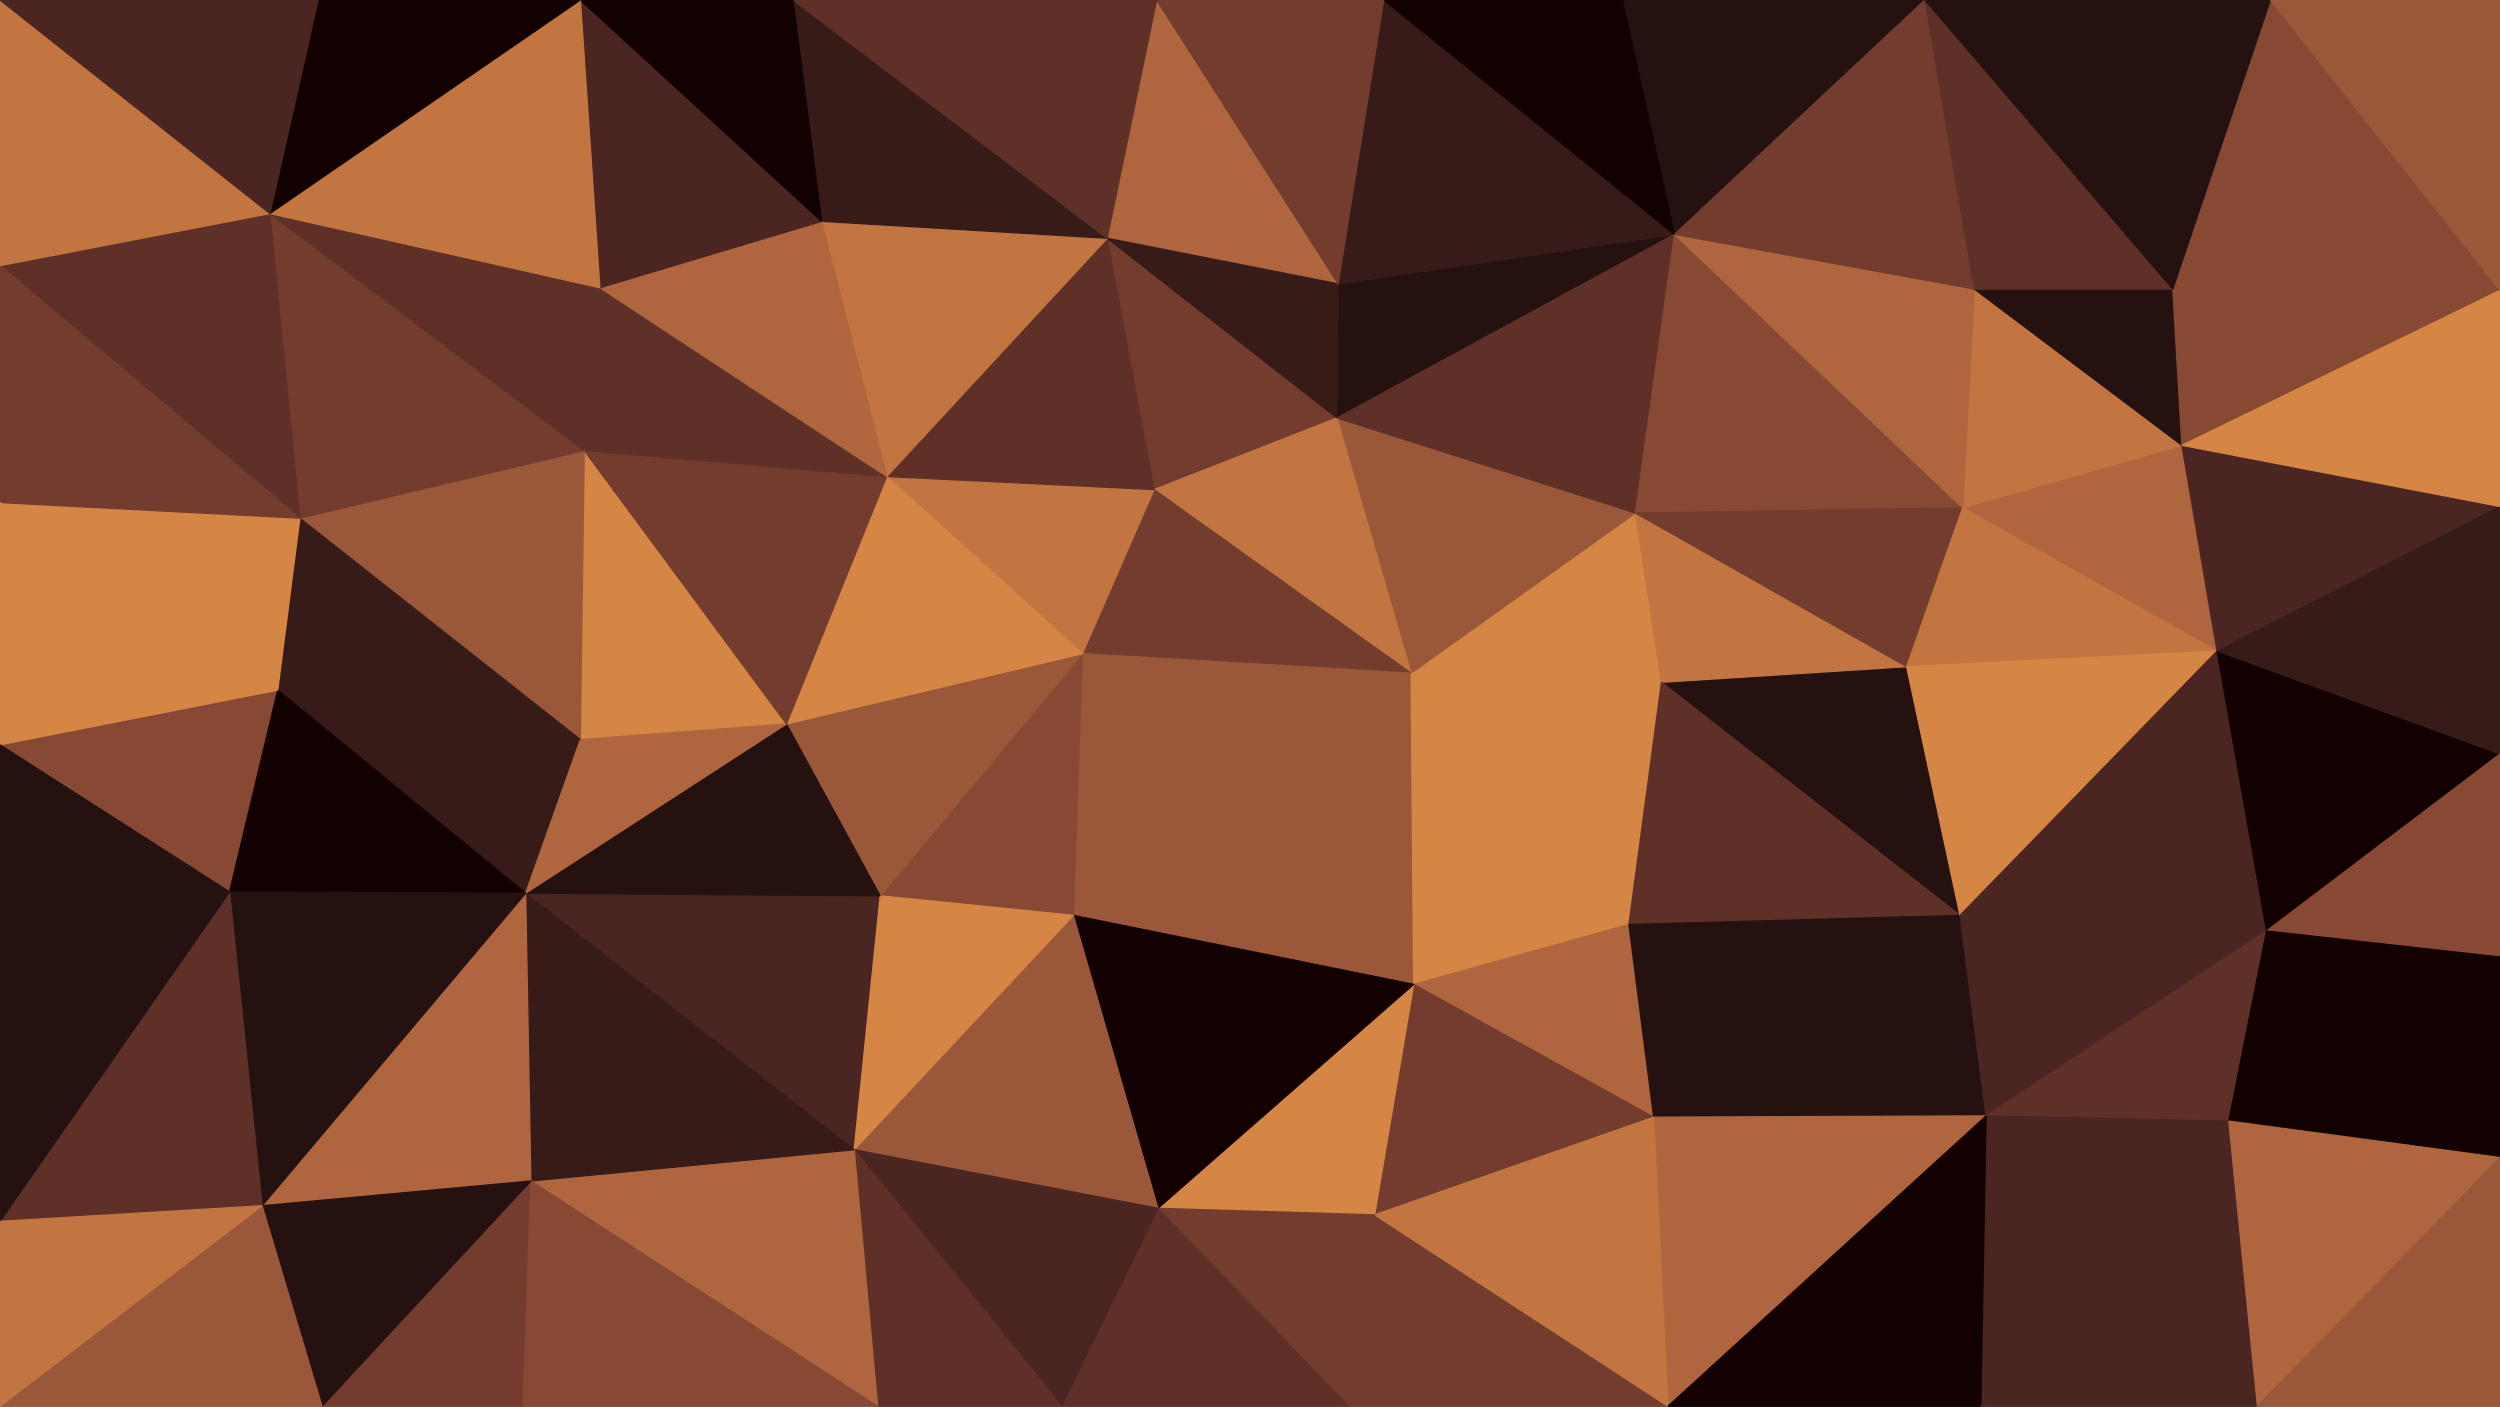
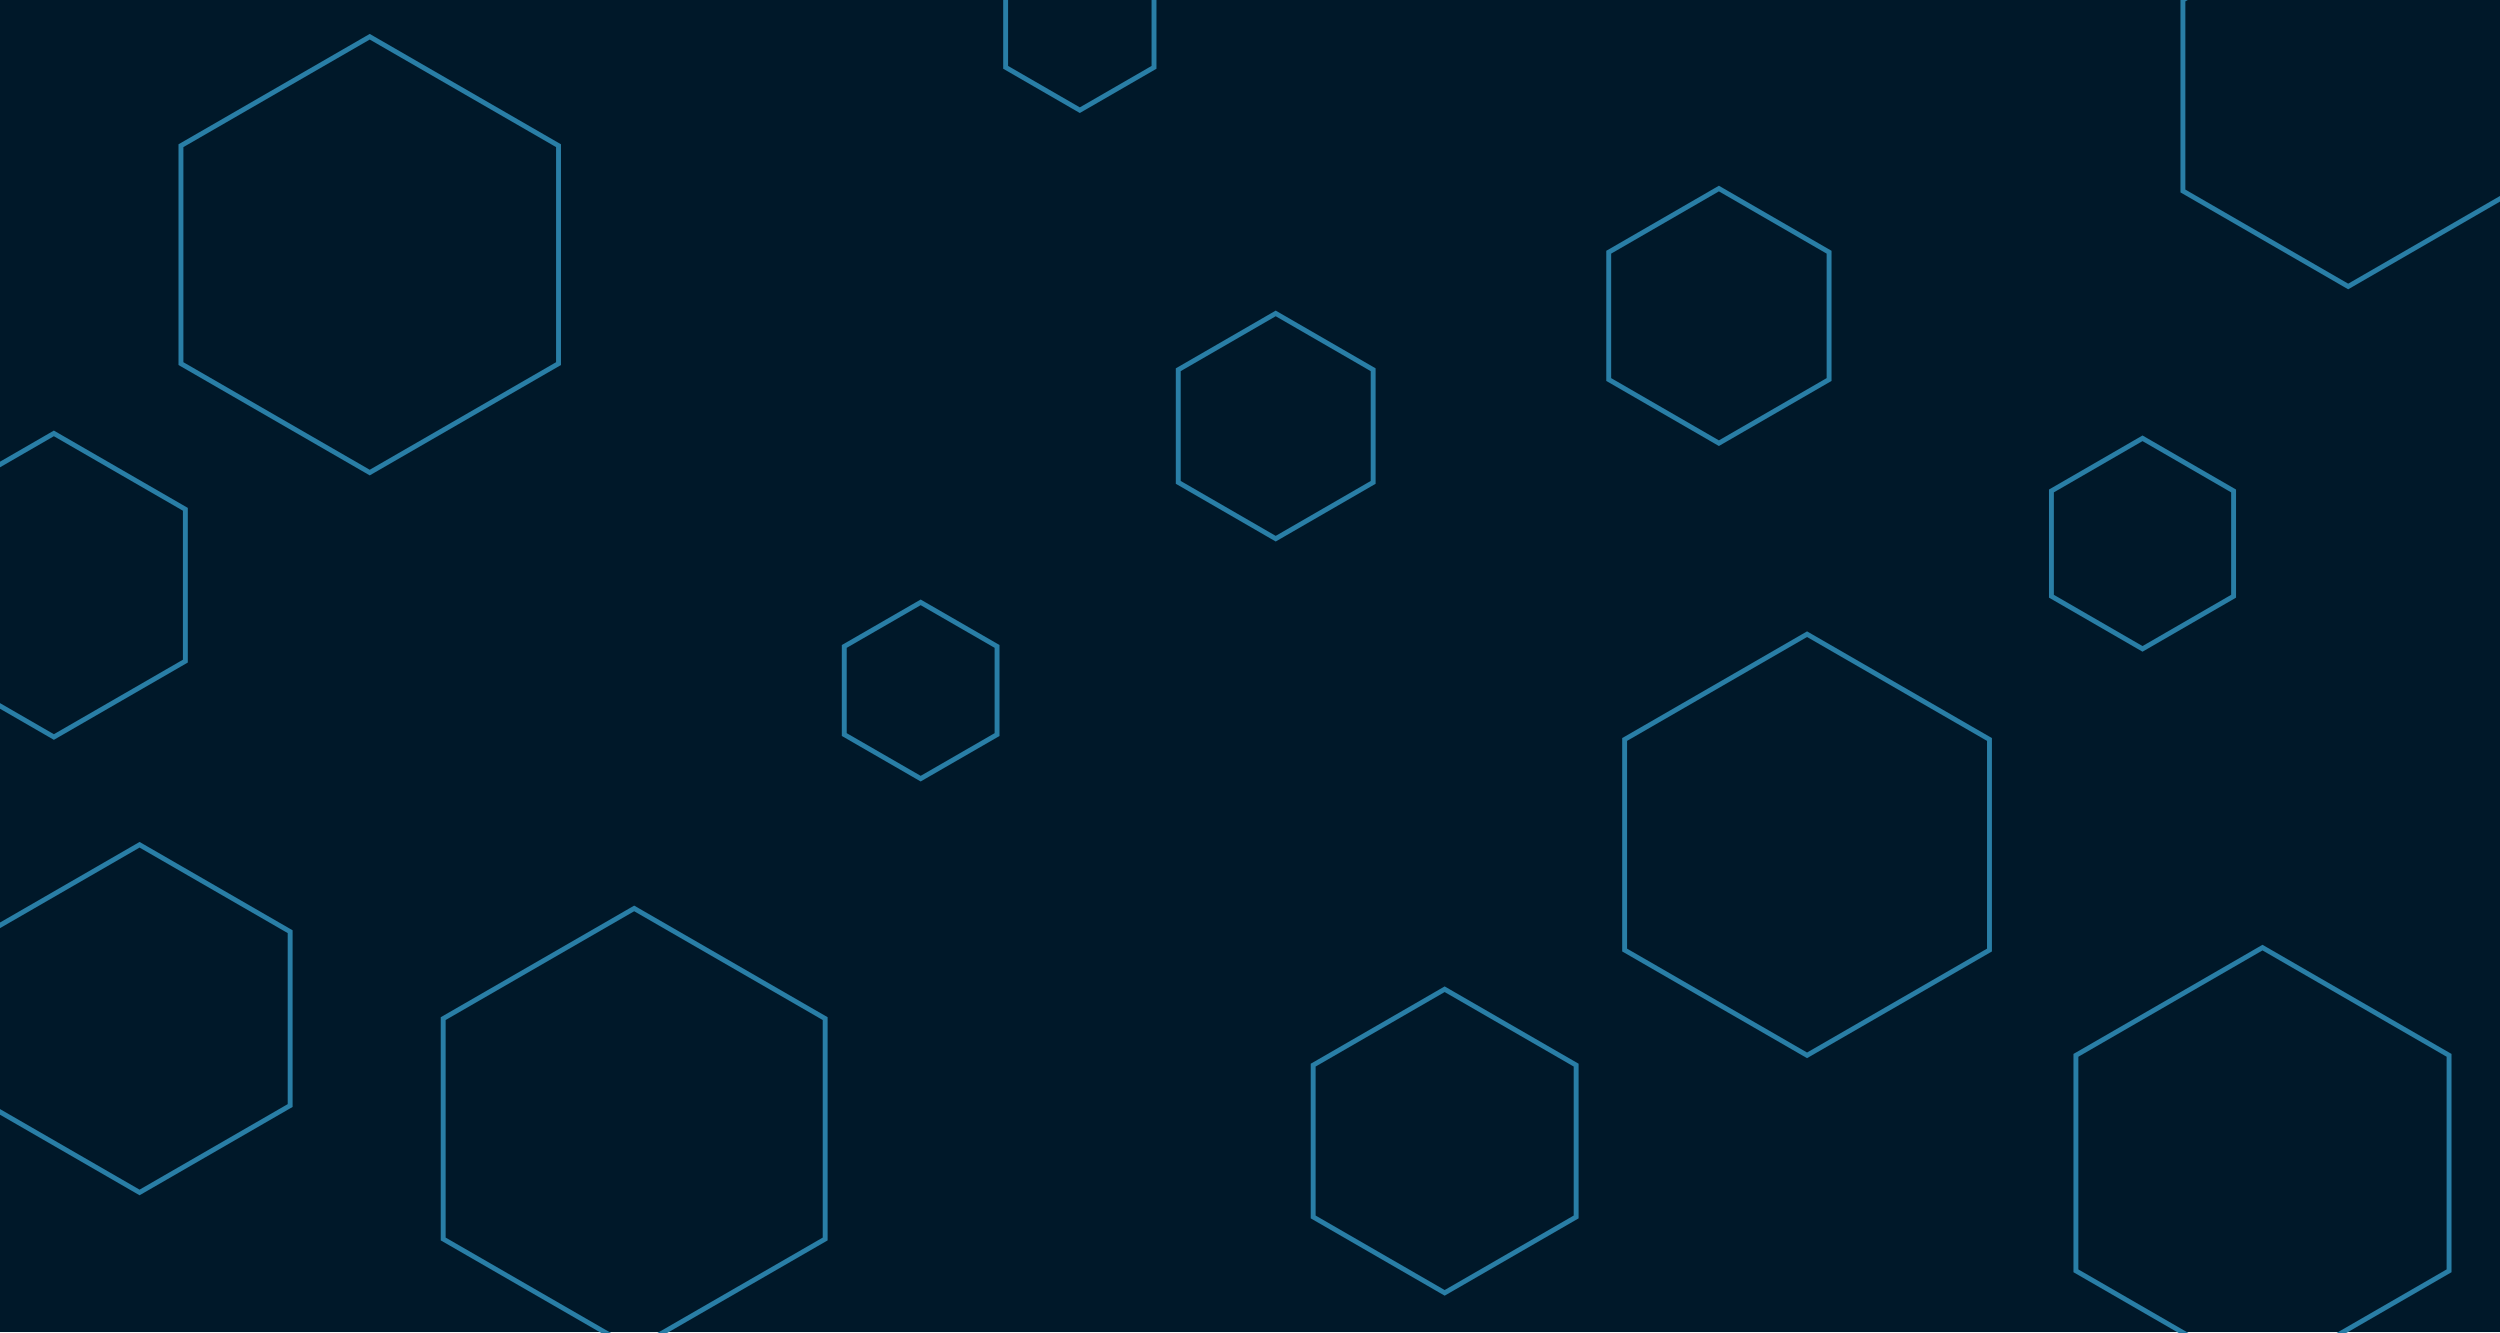
- <svg xmlns="http://www.w3.org/2000/svg" id="visual" viewBox="0 0 1920 1080" width="1920" height="1080" version="1.1">
-   <g stroke-width="1" stroke-linejoin="bevel">
-     <path d="M1083.7 517L1276 524L1256 394Z" fill="#d58544" stroke="#d58544" />
-     <path d="M1256 394L1026.7 321L1083.7 517Z" fill="#9b5739" stroke="#9b5739" />
-     <path d="M1083.7 517L1251 710L1276 524Z" fill="#d58544" stroke="#d58544" />
-     <path d="M1505.3 703L1464.3 512L1276 524Z" fill="#241110" stroke="#241110" />
-     <path d="M1276 524L1464.3 512L1256 394Z" fill="#c27541" stroke="#c27541" />
-     <path d="M1286 180L1027.7 218L1026.7 321Z" fill="#241110" stroke="#241110" />
-     <path d="M1286 180L1026.7 321L1256 394Z" fill="#5f3028" stroke="#5f3028" />
-     <path d="M824.3 703L1085.7 756L1083.7 517Z" fill="#9b5739" stroke="#9b5739" />
-     <path d="M1083.7 517L1085.7 756L1251 710Z" fill="#d58544" stroke="#d58544" />
-     <path d="M1507.3 390L1286 180L1256 394Z" fill="#874934" stroke="#874934" />
-     <path d="M850.3 183L886.3 376L1026.7 321Z" fill="#733c2e" stroke="#733c2e" />
-     <path d="M1026.7 321L886.3 376L1083.7 517Z" fill="#c27541" stroke="#c27541" />
-     <path d="M1464.3 512L1507.3 390L1256 394Z" fill="#733c2e" stroke="#733c2e" />
-     <path d="M886.3 376L831.3 502L1083.7 517Z" fill="#733c2e" stroke="#733c2e" />
-     <path d="M1085.7 756L1270 858L1251 710Z" fill="#af653d" stroke="#af653d" />
-     <path d="M1251 710L1505.3 703L1276 524Z" fill="#5f3028" stroke="#5f3028" />
-     <path d="M1270 858L1505.3 703L1251 710Z" fill="#241110" stroke="#241110" />
-     <path d="M1702.7 500L1675.7 342L1507.3 390Z" fill="#af653d" stroke="#af653d" />
-     <path d="M1675.7 342L1516.3 222L1507.3 390Z" fill="#c27541" stroke="#c27541" />
-     <path d="M1507.3 390L1516.3 222L1286 180Z" fill="#af653d" stroke="#af653d" />
-     <path d="M831.3 502L824.3 703L1083.7 517Z" fill="#9b5739" stroke="#9b5739" />
-     <path d="M1085.7 756L1055.7 933L1270 858Z" fill="#733c2e" stroke="#733c2e" />
-     <path d="M888.3 0L850.3 183L1027.7 218Z" fill="#af653d" stroke="#af653d" />
-     <path d="M1027.7 218L850.3 183L1026.7 321Z" fill="#371b19" stroke="#371b19" />
-     <path d="M886.3 376L681 366L831.3 502Z" fill="#c27541" stroke="#c27541" />
-     <path d="M1478.3 0L1246 0L1286 180Z" fill="#241110" stroke="#241110" />
-     <path d="M1286 180L1062.7 0L1027.7 218Z" fill="#371b19" stroke="#371b19" />
-     <path d="M889.3 928L1055.7 933L1085.7 756Z" fill="#d58544" stroke="#d58544" />
-     <path d="M1246 0L1062.7 0L1286 180Z" fill="#130000" stroke="#130000" />
-     <path d="M1702.7 500L1507.3 390L1464.3 512Z" fill="#c27541" stroke="#c27541" />
-     <path d="M1516.3 222L1478.3 0L1286 180Z" fill="#733c2e" stroke="#733c2e" />
-     <path d="M850.3 183L681 366L886.3 376Z" fill="#5f3028" stroke="#5f3028" />
-     <path d="M831.3 502L676 688L824.3 703Z" fill="#874934" stroke="#874934" />
-     <path d="M1270 858L1525.3 857L1505.3 703Z" fill="#241110" stroke="#241110" />
-     <path d="M1505.3 703L1702.7 500L1464.3 512Z" fill="#d58544" stroke="#d58544" />
-     <path d="M1281 1080L1525.3 857L1270 858Z" fill="#af653d" stroke="#af653d" />
-     <path d="M1740.7 715L1702.7 500L1505.3 703Z" fill="#4b2521" stroke="#4b2521" />
-     <path d="M824.3 703L889.3 928L1085.7 756Z" fill="#130000" stroke="#130000" />
-     <path d="M656 883L889.3 928L824.3 703Z" fill="#9b5739" stroke="#9b5739" />
-     <path d="M1743.7 0L1668.7 222L1920 223Z" fill="#874934" stroke="#874934" />
-     <path d="M1675.7 342L1668.7 222L1516.3 222Z" fill="#241110" stroke="#241110" />
-     <path d="M604 556L676 688L831.3 502Z" fill="#9b5739" stroke="#9b5739" />
-     <path d="M1062.7 0L888.3 0L1027.7 218Z" fill="#733c2e" stroke="#733c2e" />
-     <path d="M850.3 183L631 170L681 366Z" fill="#c27541" stroke="#c27541" />
-     <path d="M1668.7 222L1478.3 0L1516.3 222Z" fill="#5f3028" stroke="#5f3028" />
-     <path d="M681 366L604 556L831.3 502Z" fill="#d58544" stroke="#d58544" />
-     <path d="M1525.3 857L1740.7 715L1505.3 703Z" fill="#4b2521" stroke="#4b2521" />
-     <path d="M1920 223L1668.7 222L1675.7 342Z" fill="#874934" stroke="#874934" />
-     <path d="M1035.7 1080L1281 1080L1055.7 933Z" fill="#733c2e" stroke="#733c2e" />
-     <path d="M1055.7 933L1281 1080L1270 858Z" fill="#c27541" stroke="#c27541" />
-     <path d="M1525.3 857L1711.7 861L1740.7 715Z" fill="#5f3028" stroke="#5f3028" />
-     <path d="M889.3 928L1035.7 1080L1055.7 933Z" fill="#733c2e" stroke="#733c2e" />
-     <path d="M609 0L631 170L850.3 183Z" fill="#371b19" stroke="#371b19" />
-     <path d="M448.7 346L445.7 568L604 556Z" fill="#d58544" stroke="#d58544" />
-     <path d="M1521.3 1080L1711.7 861L1525.3 857Z" fill="#4b2521" stroke="#4b2521" />
-     <path d="M403.7 686L656 883L676 688Z" fill="#4b2521" stroke="#4b2521" />
-     <path d="M676 688L656 883L824.3 703Z" fill="#d58544" stroke="#d58544" />
-     <path d="M889.3 928L815.3 1080L1035.7 1080Z" fill="#5f3028" stroke="#5f3028" />
-     <path d="M1281 1080L1521.3 1080L1525.3 857Z" fill="#130000" stroke="#130000" />
-     <path d="M656 883L815.3 1080L889.3 928Z" fill="#4b2521" stroke="#4b2521" />
-     <path d="M1920 389L1675.7 342L1702.7 500Z" fill="#4b2521" stroke="#4b2521" />
-     <path d="M1668.7 222L1743.7 0L1478.3 0Z" fill="#241110" stroke="#241110" />
-     <path d="M888.3 0L609 0L850.3 183Z" fill="#5f3028" stroke="#5f3028" />
-     <path d="M448.7 346L604 556L681 366Z" fill="#733c2e" stroke="#733c2e" />
-     <path d="M604 556L403.7 686L676 688Z" fill="#241110" stroke="#241110" />
-     <path d="M448.7 346L681 366L460.7 221Z" fill="#5f3028" stroke="#5f3028" />
-     <path d="M1920 579L1702.7 500L1740.7 715Z" fill="#130000" stroke="#130000" />
-     <path d="M1920 579L1920 389L1702.7 500Z" fill="#371b19" stroke="#371b19" />
-     <path d="M460.7 221L681 366L631 170Z" fill="#af653d" stroke="#af653d" />
-     <path d="M1920 735L1920 579L1740.7 715Z" fill="#874934" stroke="#874934" />
-     <path d="M445.7 0L460.7 221L631 170Z" fill="#4b2521" stroke="#4b2521" />
-     <path d="M1920 389L1920 223L1675.7 342Z" fill="#d58544" stroke="#d58544" />
-     <path d="M1920 889L1920 735L1711.7 861Z" fill="#130000" stroke="#130000" />
-     <path d="M1711.7 861L1920 735L1740.7 715Z" fill="#130000" stroke="#130000" />
-     <path d="M656 883L674 1080L815.3 1080Z" fill="#5f3028" stroke="#5f3028" />
-     <path d="M407.7 907L674 1080L656 883Z" fill="#af653d" stroke="#af653d" />
-     <path d="M213.3 530L403.7 686L445.7 568Z" fill="#371b19" stroke="#371b19" />
-     <path d="M445.7 568L403.7 686L604 556Z" fill="#af653d" stroke="#af653d" />
-     <path d="M230.3 398L445.7 568L448.7 346Z" fill="#9b5739" stroke="#9b5739" />
-     <path d="M1521.3 1080L1733.7 1080L1711.7 861Z" fill="#4b2521" stroke="#4b2521" />
-     <path d="M1733.7 1080L1920 889L1711.7 861Z" fill="#af653d" stroke="#af653d" />
-     <path d="M609 0L445.7 0L631 170Z" fill="#130000" stroke="#130000" />
-     <path d="M207.3 164L230.3 398L448.7 346Z" fill="#733c2e" stroke="#733c2e" />
-     <path d="M1920 223L1920 0L1743.7 0Z" fill="#9b5739" stroke="#9b5739" />
-     <path d="M403.7 686L407.7 907L656 883Z" fill="#371b19" stroke="#371b19" />
-     <path d="M207.3 164L448.7 346L460.7 221Z" fill="#5f3028" stroke="#5f3028" />
-     <path d="M403.7 686L201.3 926L407.7 907Z" fill="#af653d" stroke="#af653d" />
-     <path d="M1733.7 1080L1920 1080L1920 889Z" fill="#9b5739" stroke="#9b5739" />
-     <path d="M230.3 398L213.3 530L445.7 568Z" fill="#371b19" stroke="#371b19" />
-     <path d="M247.3 1080L401.7 1080L407.7 907Z" fill="#733c2e" stroke="#733c2e" />
-     <path d="M407.7 907L401.7 1080L674 1080Z" fill="#874934" stroke="#874934" />
-     <path d="M445.7 0L207.3 164L460.7 221Z" fill="#c27541" stroke="#c27541" />
-     <path d="M230.3 398L0 386L213.3 530Z" fill="#d58544" stroke="#d58544" />
-     <path d="M0 572L176.3 685L213.3 530Z" fill="#874934" stroke="#874934" />
-     <path d="M213.3 530L176.3 685L403.7 686Z" fill="#130000" stroke="#130000" />
-     <path d="M445.7 0L244.3 0L207.3 164Z" fill="#130000" stroke="#130000" />
-     <path d="M176.3 685L201.3 926L403.7 686Z" fill="#241110" stroke="#241110" />
-     <path d="M201.3 926L247.3 1080L407.7 907Z" fill="#241110" stroke="#241110" />
-     <path d="M0 204L230.3 398L207.3 164Z" fill="#5f3028" stroke="#5f3028" />
-     <path d="M0 204L0 386L230.3 398Z" fill="#733c2e" stroke="#733c2e" />
-     <path d="M176.3 685L0 938L201.3 926Z" fill="#5f3028" stroke="#5f3028" />
-     <path d="M201.3 926L0 1080L247.3 1080Z" fill="#9b5739" stroke="#9b5739" />
-     <path d="M0 386L0 572L213.3 530Z" fill="#d58544" stroke="#d58544" />
-     <path d="M0 572L0 688L176.3 685Z" fill="#241110" stroke="#241110" />
-     <path d="M0 0L0 204L207.3 164Z" fill="#c27541" stroke="#c27541" />
-     <path d="M0 688L0 938L176.3 685Z" fill="#241110" stroke="#241110" />
-     <path d="M244.3 0L0 0L207.3 164Z" fill="#4b2521" stroke="#4b2521" />
-     <path d="M0 938L0 1080L201.3 926Z" fill="#c27541" stroke="#c27541" />
+ <svg xmlns="http://www.w3.org/2000/svg" id="visual" viewBox="0 0 1021 544" width="1021" height="544" version="1.1">
+   <rect width="1021" height="544" fill="#001829" />
+   <g>
+     <g transform="translate(259 461)">
+       <path d="M0 -90L78 -45L78 45L0 90L-78 45L-78 -45Z" stroke="#297EA6" fill="none" stroke-width="2" />
+     </g>
+     <g transform="translate(57 416)">
+       <path d="M0 -71L61.5 -35.5L61.5 35.5L0 71L-61.5 35.5L-61.5 -35.5Z" stroke="#297EA6" fill="none" stroke-width="2" />
+     </g>
+     <g transform="translate(924 475)">
+       <path d="M0 -88L76.2 -44L76.2 44L0 88L-76.2 44L-76.2 -44Z" stroke="#297EA6" fill="none" stroke-width="2" />
+     </g>
+     <g transform="translate(151 104)">
+       <path d="M0 -89L77.1 -44.5L77.1 44.5L0 89L-77.1 44.5L-77.1 -44.5Z" stroke="#297EA6" fill="none" stroke-width="2" />
+     </g>
+     <g transform="translate(702 129)">
+       <path d="M0 -52L45 -26L45 26L0 52L-45 26L-45 -26Z" stroke="#297EA6" fill="none" stroke-width="2" />
+     </g>
+     <g transform="translate(590 466)">
+       <path d="M0 -62L53.7 -31L53.7 31L0 62L-53.7 31L-53.7 -31Z" stroke="#297EA6" fill="none" stroke-width="2" />
+     </g>
+     <g transform="translate(959 39)">
+       <path d="M0 -78L67.5 -39L67.5 39L0 78L-67.5 39L-67.5 -39Z" stroke="#297EA6" fill="none" stroke-width="2" />
+     </g>
+     <g transform="translate(521 174)">
+       <path d="M0 -46L39.8 -23L39.8 23L0 46L-39.8 23L-39.8 -23Z" stroke="#297EA6" fill="none" stroke-width="2" />
+     </g>
+     <g transform="translate(875 222)">
+       <path d="M0 -43L37.2 -21.5L37.2 21.5L0 43L-37.2 21.5L-37.2 -21.5Z" stroke="#297EA6" fill="none" stroke-width="2" />
+     </g>
+     <g transform="translate(376 282)">
+       <path d="M0 -36L31.2 -18L31.2 18L0 36L-31.2 18L-31.2 -18Z" stroke="#297EA6" fill="none" stroke-width="2" />
+     </g>
+     <g transform="translate(22 239)">
+       <path d="M0 -62L53.7 -31L53.7 31L0 62L-53.7 31L-53.7 -31Z" stroke="#297EA6" fill="none" stroke-width="2" />
+     </g>
+     <g transform="translate(441 10)">
+       <path d="M0 -35L30.3 -17.5L30.3 17.5L0 35L-30.3 17.5L-30.3 -17.5Z" stroke="#297EA6" fill="none" stroke-width="2" />
+     </g>
+     <g transform="translate(738 345)">
+       <path d="M0 -86L74.5 -43L74.5 43L0 86L-74.5 43L-74.5 -43Z" stroke="#297EA6" fill="none" stroke-width="2" />
+     </g>
  </g>
</svg>
